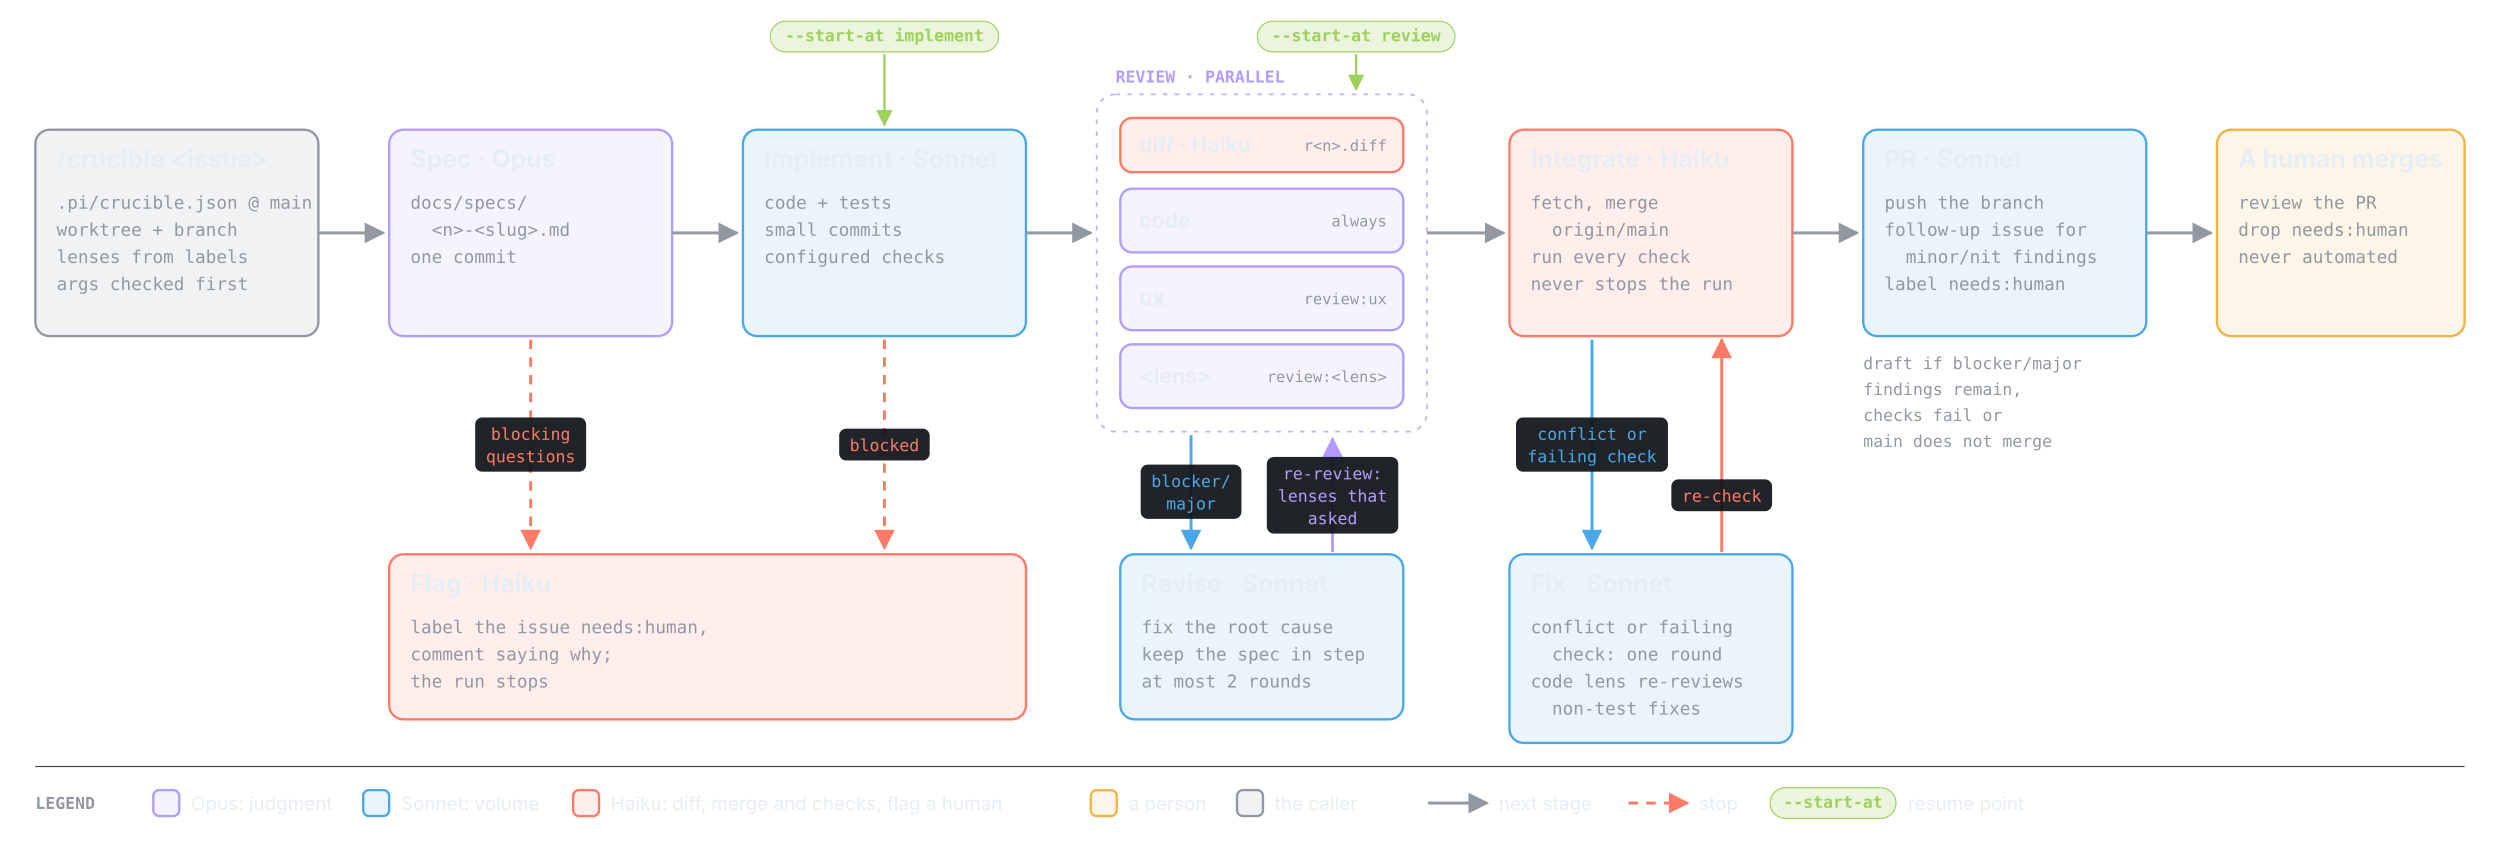
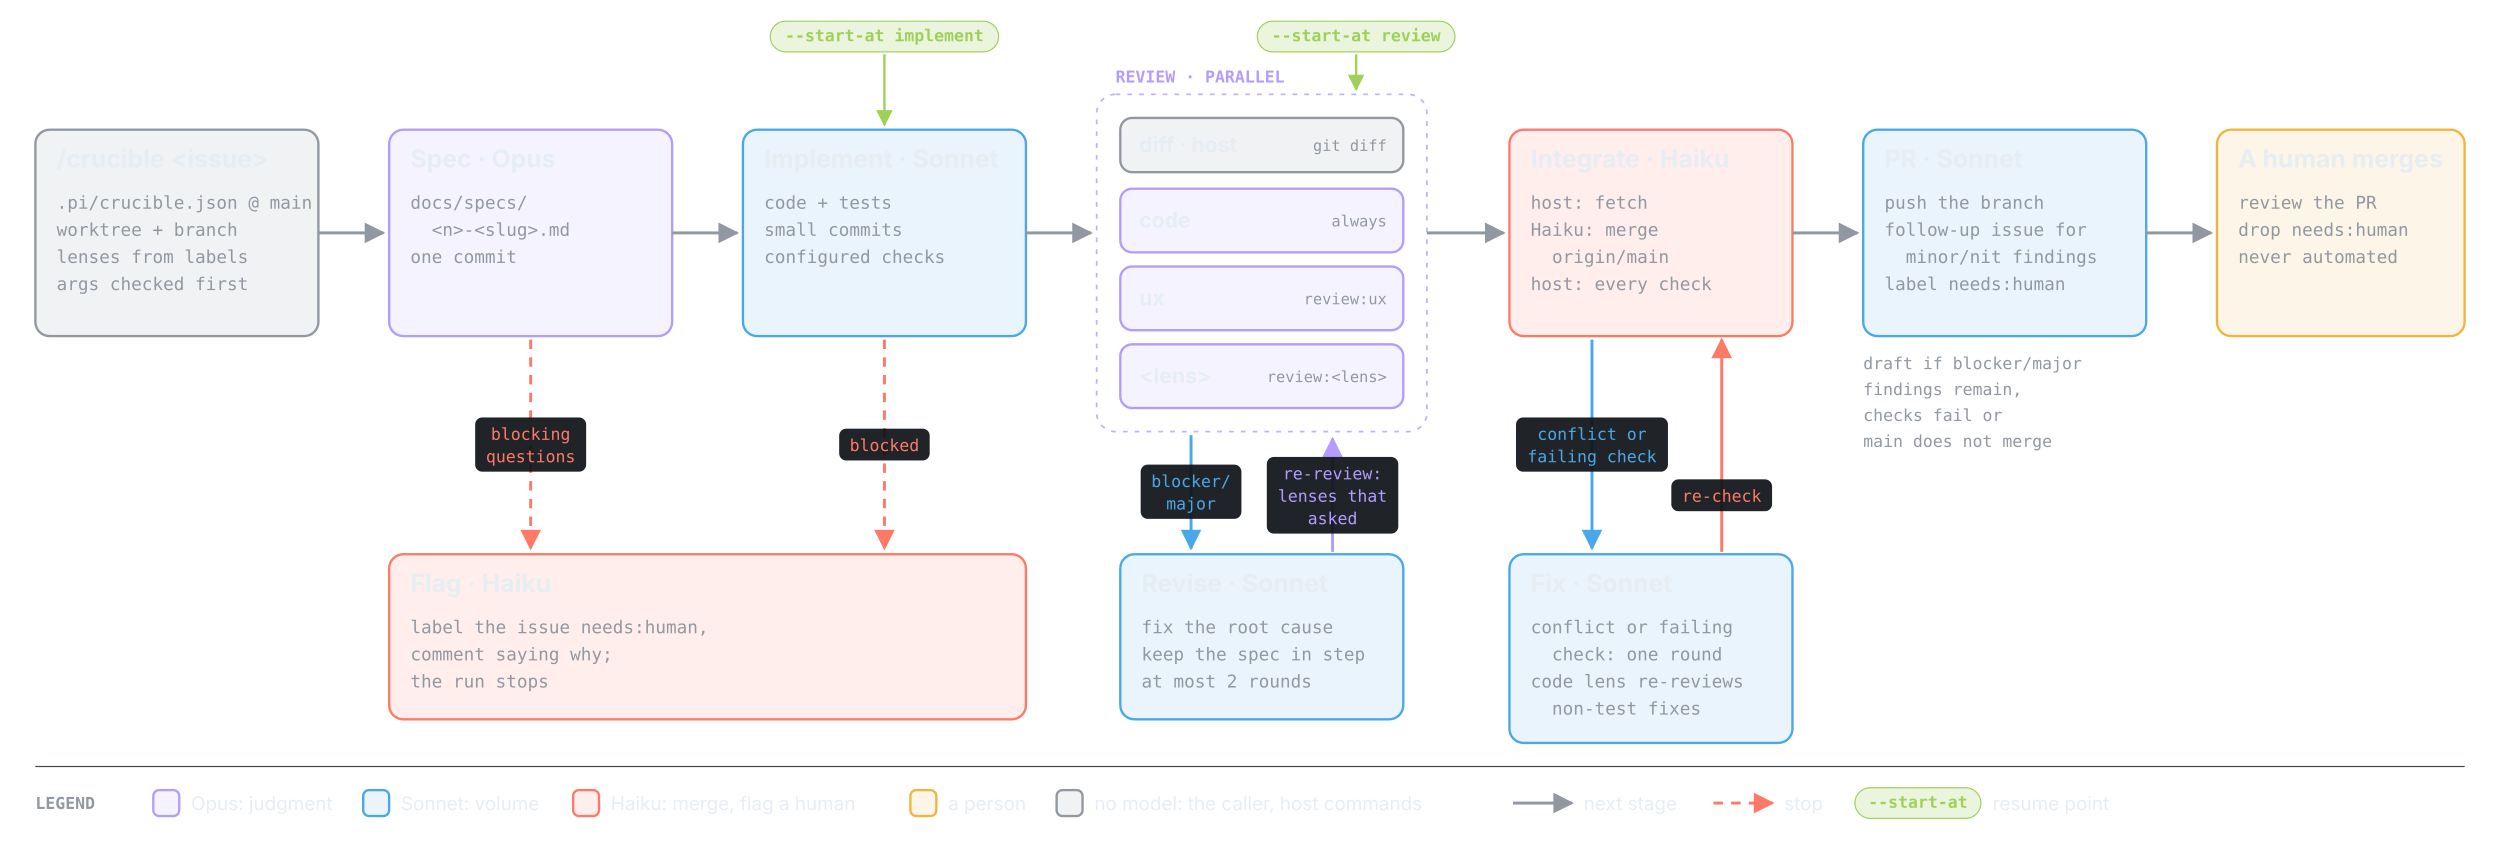
- <svg xmlns="http://www.w3.org/2000/svg" viewBox="0 0 2120 720" width="2120" height="720" role="img" aria-label="The pi-crucible workflow: launch, spec (Opus), implement (Sonnet), a diff (Haiku) before each round of parallel review lenses (Opus), up to two revise rounds (Sonnet), integration with main (Haiku, one Sonnet fix round), then a PR (Sonnet) that a human merges. Spec or implement can stop and flag a human.">
+ <svg xmlns="http://www.w3.org/2000/svg" viewBox="0 0 2120 720" width="2120" height="720" role="img" aria-label="The pi-crucible workflow: launch, spec (Opus), implement (Sonnet), a diff (host command) before each round of parallel review lenses (Opus), up to two revise rounds (Sonnet), integration with main (Haiku merges, host commands fetch and run the checks, one Sonnet fix round), then a PR (Sonnet) that a human merges. Spec or implement can stop and flag a human.">
  <defs>
    <marker id="ah-MUTED" viewBox="0 0 10 10" refX="9" refY="5" markerWidth="7" markerHeight="7" orient="auto-start-reverse">
      <path d="M0,0 L10,5 L0,10 z" fill="#9198a1" />
    </marker>
    <marker id="ah-VIOLET" viewBox="0 0 10 10" refX="9" refY="5" markerWidth="7" markerHeight="7" orient="auto-start-reverse">
      <path d="M0,0 L10,5 L0,10 z" fill="#b49cff" />
    </marker>
    <marker id="ah-BLUE" viewBox="0 0 10 10" refX="9" refY="5" markerWidth="7" markerHeight="7" orient="auto-start-reverse">
      <path d="M0,0 L10,5 L0,10 z" fill="#4aa8e8" />
    </marker>
    <marker id="ah-GREEN" viewBox="0 0 10 10" refX="9" refY="5" markerWidth="7" markerHeight="7" orient="auto-start-reverse">
      <path d="M0,0 L10,5 L0,10 z" fill="#9fd05a" />
    </marker>
    <marker id="ah-AMBER" viewBox="0 0 10 10" refX="9" refY="5" markerWidth="7" markerHeight="7" orient="auto-start-reverse">
      <path d="M0,0 L10,5 L0,10 z" fill="#f2b441" />
    </marker>
    <marker id="ah-CORAL" viewBox="0 0 10 10" refX="9" refY="5" markerWidth="7" markerHeight="7" orient="auto-start-reverse">
      <path d="M0,0 L10,5 L0,10 z" fill="#ff7a66" />
    </marker>
  </defs>
  <rect x="30" y="110" width="240" height="175" rx="12" fill="#9198a11f" stroke="#9198a1" stroke-width="2" />
  <text x="48" y="142" font-family="Inter, 'Helvetica Neue', Helvetica, Arial, sans-serif" font-size="21" fill="#e6edf3" font-weight="650" text-anchor="start" xml:space="preserve">/crucible &lt;issue&gt;</text>
  <text x="48" y="177" font-family="'JetBrains Mono', Menlo, Consolas, 'DejaVu Sans Mono', monospace" font-size="15" fill="#9198a1" font-weight="400" text-anchor="start" xml:space="preserve">.pi/crucible.json @ main</text>
  <text x="48" y="200" font-family="'JetBrains Mono', Menlo, Consolas, 'DejaVu Sans Mono', monospace" font-size="15" fill="#9198a1" font-weight="400" text-anchor="start" xml:space="preserve">worktree + branch</text>
  <text x="48" y="223" font-family="'JetBrains Mono', Menlo, Consolas, 'DejaVu Sans Mono', monospace" font-size="15" fill="#9198a1" font-weight="400" text-anchor="start" xml:space="preserve">lenses from labels</text>
  <text x="48" y="246" font-family="'JetBrains Mono', Menlo, Consolas, 'DejaVu Sans Mono', monospace" font-size="15" fill="#9198a1" font-weight="400" text-anchor="start" xml:space="preserve">args checked first</text>
  <rect x="330" y="110" width="240" height="175" rx="12" fill="#b49cff1f" stroke="#b49cff" stroke-width="2" />
  <text x="348" y="142" font-family="Inter, 'Helvetica Neue', Helvetica, Arial, sans-serif" font-size="21" fill="#e6edf3" font-weight="650" text-anchor="start" xml:space="preserve">Spec · Opus</text>
  <text x="348" y="177" font-family="'JetBrains Mono', Menlo, Consolas, 'DejaVu Sans Mono', monospace" font-size="15" fill="#9198a1" font-weight="400" text-anchor="start" xml:space="preserve">docs/specs/</text>
  <text x="348" y="200" font-family="'JetBrains Mono', Menlo, Consolas, 'DejaVu Sans Mono', monospace" font-size="15" fill="#9198a1" font-weight="400" text-anchor="start" xml:space="preserve">  &lt;n&gt;-&lt;slug&gt;.md</text>
  <text x="348" y="223" font-family="'JetBrains Mono', Menlo, Consolas, 'DejaVu Sans Mono', monospace" font-size="15" fill="#9198a1" font-weight="400" text-anchor="start" xml:space="preserve">one commit</text>
  <rect x="630" y="110" width="240" height="175" rx="12" fill="#4aa8e81f" stroke="#4aa8e8" stroke-width="2" />
  <text x="648" y="142" font-family="Inter, 'Helvetica Neue', Helvetica, Arial, sans-serif" font-size="21" fill="#e6edf3" font-weight="650" text-anchor="start" xml:space="preserve">Implement · Sonnet</text>
  <text x="648" y="177" font-family="'JetBrains Mono', Menlo, Consolas, 'DejaVu Sans Mono', monospace" font-size="15" fill="#9198a1" font-weight="400" text-anchor="start" xml:space="preserve">code + tests</text>
  <text x="648" y="200" font-family="'JetBrains Mono', Menlo, Consolas, 'DejaVu Sans Mono', monospace" font-size="15" fill="#9198a1" font-weight="400" text-anchor="start" xml:space="preserve">small commits</text>
  <text x="648" y="223" font-family="'JetBrains Mono', Menlo, Consolas, 'DejaVu Sans Mono', monospace" font-size="15" fill="#9198a1" font-weight="400" text-anchor="start" xml:space="preserve">configured checks</text>
  <rect x="930" y="80" width="280" height="286" rx="16" fill="none" stroke="#b49cff" stroke-width="1.5" stroke-dasharray="4 6" opacity="0.8" />
  <text x="946" y="70" font-family="'JetBrains Mono', Menlo, Consolas, 'DejaVu Sans Mono', monospace" font-size="14" fill="#b49cff" font-weight="700" text-anchor="start" xml:space="preserve">REVIEW · PARALLEL</text>
-   <rect x="950" y="100" width="240" height="46" rx="10" fill="#ff7a661f" stroke="#ff7a66" stroke-width="2" />
-   <text x="966" y="129.0" font-family="Inter, 'Helvetica Neue', Helvetica, Arial, sans-serif" font-size="18" fill="#e6edf3" font-weight="650" text-anchor="start" xml:space="preserve">diff · Haiku</text>
-   <text x="1176" y="128.0" font-family="'JetBrains Mono', Menlo, Consolas, 'DejaVu Sans Mono', monospace" font-size="13" fill="#9198a1" font-weight="400" text-anchor="end" xml:space="preserve">r&lt;n&gt;.diff</text>
+   <rect x="950" y="100" width="240" height="46" rx="10" fill="#9198a11f" stroke="#9198a1" stroke-width="2" />
+   <text x="966" y="129.0" font-family="Inter, 'Helvetica Neue', Helvetica, Arial, sans-serif" font-size="18" fill="#e6edf3" font-weight="650" text-anchor="start" xml:space="preserve">diff · host</text>
+   <text x="1176" y="128.0" font-family="'JetBrains Mono', Menlo, Consolas, 'DejaVu Sans Mono', monospace" font-size="13" fill="#9198a1" font-weight="400" text-anchor="end" xml:space="preserve">git diff</text>
  <rect x="950" y="160" width="240" height="54" rx="10" fill="#b49cff1f" stroke="#b49cff" stroke-width="2" />
  <text x="966" y="193.0" font-family="Inter, 'Helvetica Neue', Helvetica, Arial, sans-serif" font-size="18" fill="#e6edf3" font-weight="650" text-anchor="start" xml:space="preserve">code</text>
  <text x="1176" y="192.0" font-family="'JetBrains Mono', Menlo, Consolas, 'DejaVu Sans Mono', monospace" font-size="13" fill="#9198a1" font-weight="400" text-anchor="end" xml:space="preserve">always</text>
  <rect x="950" y="226" width="240" height="54" rx="10" fill="#b49cff1f" stroke="#b49cff" stroke-width="2" />
  <text x="966" y="259.0" font-family="Inter, 'Helvetica Neue', Helvetica, Arial, sans-serif" font-size="18" fill="#e6edf3" font-weight="650" text-anchor="start" xml:space="preserve">ux</text>
  <text x="1176" y="258.0" font-family="'JetBrains Mono', Menlo, Consolas, 'DejaVu Sans Mono', monospace" font-size="13" fill="#9198a1" font-weight="400" text-anchor="end" xml:space="preserve">review:ux</text>
  <rect x="950" y="292" width="240" height="54" rx="10" fill="#b49cff1f" stroke="#b49cff" stroke-width="2" />
  <text x="966" y="325.0" font-family="Inter, 'Helvetica Neue', Helvetica, Arial, sans-serif" font-size="18" fill="#e6edf3" font-weight="650" text-anchor="start" xml:space="preserve">&lt;lens&gt;</text>
  <text x="1176" y="324.0" font-family="'JetBrains Mono', Menlo, Consolas, 'DejaVu Sans Mono', monospace" font-size="13" fill="#9198a1" font-weight="400" text-anchor="end" xml:space="preserve">review:&lt;lens&gt;</text>
  <rect x="1280" y="110" width="240" height="175" rx="12" fill="#ff7a661f" stroke="#ff7a66" stroke-width="2" />
  <text x="1298" y="142" font-family="Inter, 'Helvetica Neue', Helvetica, Arial, sans-serif" font-size="21" fill="#e6edf3" font-weight="650" text-anchor="start" xml:space="preserve">Integrate · Haiku</text>
-   <text x="1298" y="177" font-family="'JetBrains Mono', Menlo, Consolas, 'DejaVu Sans Mono', monospace" font-size="15" fill="#9198a1" font-weight="400" text-anchor="start" xml:space="preserve">fetch, merge</text>
-   <text x="1298" y="200" font-family="'JetBrains Mono', Menlo, Consolas, 'DejaVu Sans Mono', monospace" font-size="15" fill="#9198a1" font-weight="400" text-anchor="start" xml:space="preserve">  origin/main</text>
-   <text x="1298" y="223" font-family="'JetBrains Mono', Menlo, Consolas, 'DejaVu Sans Mono', monospace" font-size="15" fill="#9198a1" font-weight="400" text-anchor="start" xml:space="preserve">run every check</text>
-   <text x="1298" y="246" font-family="'JetBrains Mono', Menlo, Consolas, 'DejaVu Sans Mono', monospace" font-size="15" fill="#9198a1" font-weight="400" text-anchor="start" xml:space="preserve">never stops the run</text>
+   <text x="1298" y="177" font-family="'JetBrains Mono', Menlo, Consolas, 'DejaVu Sans Mono', monospace" font-size="15" fill="#9198a1" font-weight="400" text-anchor="start" xml:space="preserve">host: fetch</text>
+   <text x="1298" y="200" font-family="'JetBrains Mono', Menlo, Consolas, 'DejaVu Sans Mono', monospace" font-size="15" fill="#9198a1" font-weight="400" text-anchor="start" xml:space="preserve">Haiku: merge</text>
+   <text x="1298" y="223" font-family="'JetBrains Mono', Menlo, Consolas, 'DejaVu Sans Mono', monospace" font-size="15" fill="#9198a1" font-weight="400" text-anchor="start" xml:space="preserve">  origin/main</text>
+   <text x="1298" y="246" font-family="'JetBrains Mono', Menlo, Consolas, 'DejaVu Sans Mono', monospace" font-size="15" fill="#9198a1" font-weight="400" text-anchor="start" xml:space="preserve">host: every check</text>
  <rect x="1580" y="110" width="240" height="175" rx="12" fill="#4aa8e81f" stroke="#4aa8e8" stroke-width="2" />
  <text x="1598" y="142" font-family="Inter, 'Helvetica Neue', Helvetica, Arial, sans-serif" font-size="21" fill="#e6edf3" font-weight="650" text-anchor="start" xml:space="preserve">PR · Sonnet</text>
  <text x="1598" y="177" font-family="'JetBrains Mono', Menlo, Consolas, 'DejaVu Sans Mono', monospace" font-size="15" fill="#9198a1" font-weight="400" text-anchor="start" xml:space="preserve">push the branch</text>
  <text x="1598" y="200" font-family="'JetBrains Mono', Menlo, Consolas, 'DejaVu Sans Mono', monospace" font-size="15" fill="#9198a1" font-weight="400" text-anchor="start" xml:space="preserve">follow-up issue for</text>
  <text x="1598" y="223" font-family="'JetBrains Mono', Menlo, Consolas, 'DejaVu Sans Mono', monospace" font-size="15" fill="#9198a1" font-weight="400" text-anchor="start" xml:space="preserve">  minor/nit findings</text>
  <text x="1598" y="246" font-family="'JetBrains Mono', Menlo, Consolas, 'DejaVu Sans Mono', monospace" font-size="15" fill="#9198a1" font-weight="400" text-anchor="start" xml:space="preserve">label needs:human</text>
  <text x="1580" y="313" font-family="'JetBrains Mono', Menlo, Consolas, 'DejaVu Sans Mono', monospace" font-size="14" fill="#9198a1" font-weight="400" text-anchor="start" xml:space="preserve">draft if blocker/major</text>
  <text x="1580" y="335" font-family="'JetBrains Mono', Menlo, Consolas, 'DejaVu Sans Mono', monospace" font-size="14" fill="#9198a1" font-weight="400" text-anchor="start" xml:space="preserve">findings remain,</text>
  <text x="1580" y="357" font-family="'JetBrains Mono', Menlo, Consolas, 'DejaVu Sans Mono', monospace" font-size="14" fill="#9198a1" font-weight="400" text-anchor="start" xml:space="preserve">checks fail or</text>
  <text x="1580" y="379" font-family="'JetBrains Mono', Menlo, Consolas, 'DejaVu Sans Mono', monospace" font-size="14" fill="#9198a1" font-weight="400" text-anchor="start" xml:space="preserve">main does not merge</text>
  <rect x="1880" y="110" width="210" height="175" rx="12" fill="#f2b4411f" stroke="#f2b441" stroke-width="2" />
  <text x="1898" y="142" font-family="Inter, 'Helvetica Neue', Helvetica, Arial, sans-serif" font-size="21" fill="#e6edf3" font-weight="650" text-anchor="start" xml:space="preserve">A human merges</text>
  <text x="1898" y="177" font-family="'JetBrains Mono', Menlo, Consolas, 'DejaVu Sans Mono', monospace" font-size="15" fill="#9198a1" font-weight="400" text-anchor="start" xml:space="preserve">review the PR</text>
  <text x="1898" y="200" font-family="'JetBrains Mono', Menlo, Consolas, 'DejaVu Sans Mono', monospace" font-size="15" fill="#9198a1" font-weight="400" text-anchor="start" xml:space="preserve">drop needs:human</text>
  <text x="1898" y="223" font-family="'JetBrains Mono', Menlo, Consolas, 'DejaVu Sans Mono', monospace" font-size="15" fill="#9198a1" font-weight="400" text-anchor="start" xml:space="preserve">never automated</text>
  <path d="M270,197.5 L325,197.5" fill="none" stroke="#9198a1" stroke-width="2.5" marker-end="url(#ah-MUTED)" />
  <path d="M570,197.5 L625,197.5" fill="none" stroke="#9198a1" stroke-width="2.5" marker-end="url(#ah-MUTED)" />
  <path d="M870,197.5 L925,197.5" fill="none" stroke="#9198a1" stroke-width="2.5" marker-end="url(#ah-MUTED)" />
  <path d="M1210,197.5 L1275,197.5" fill="none" stroke="#9198a1" stroke-width="2.5" marker-end="url(#ah-MUTED)" />
  <path d="M1520,197.5 L1575,197.5" fill="none" stroke="#9198a1" stroke-width="2.5" marker-end="url(#ah-MUTED)" />
  <path d="M1820,197.5 L1875,197.5" fill="none" stroke="#9198a1" stroke-width="2.5" marker-end="url(#ah-MUTED)" />
  <rect x="950" y="470" width="240" height="140" rx="12" fill="#4aa8e81f" stroke="#4aa8e8" stroke-width="2" />
  <text x="968" y="502" font-family="Inter, 'Helvetica Neue', Helvetica, Arial, sans-serif" font-size="21" fill="#e6edf3" font-weight="650" text-anchor="start" xml:space="preserve">Revise · Sonnet</text>
  <text x="968" y="537" font-family="'JetBrains Mono', Menlo, Consolas, 'DejaVu Sans Mono', monospace" font-size="15" fill="#9198a1" font-weight="400" text-anchor="start" xml:space="preserve">fix the root cause</text>
  <text x="968" y="560" font-family="'JetBrains Mono', Menlo, Consolas, 'DejaVu Sans Mono', monospace" font-size="15" fill="#9198a1" font-weight="400" text-anchor="start" xml:space="preserve">keep the spec in step</text>
  <text x="968" y="583" font-family="'JetBrains Mono', Menlo, Consolas, 'DejaVu Sans Mono', monospace" font-size="15" fill="#9198a1" font-weight="400" text-anchor="start" xml:space="preserve">at most 2 rounds</text>
  <path d="M1010,369 L1010,465" fill="none" stroke="#4aa8e8" stroke-width="2.5" marker-end="url(#ah-BLUE)" />
  <rect x="967.28" y="394.0" width="85.44" height="46" rx="6" fill="#0d1117" opacity="0.92" />
  <text x="1010" y="413.0" font-family="'JetBrains Mono', Menlo, Consolas, 'DejaVu Sans Mono', monospace" font-size="14" fill="#4aa8e8" font-weight="500" text-anchor="middle" xml:space="preserve">blocker/</text>
  <text x="1010" y="432.0" font-family="'JetBrains Mono', Menlo, Consolas, 'DejaVu Sans Mono', monospace" font-size="14" fill="#4aa8e8" font-weight="500" text-anchor="middle" xml:space="preserve">major</text>
  <path d="M1130,468 L1130,372" fill="none" stroke="#b49cff" stroke-width="2.5" marker-end="url(#ah-VIOLET)" />
  <rect x="1074.26" y="387.5" width="111.48" height="65" rx="6" fill="#0d1117" opacity="0.92" />
  <text x="1130" y="406.5" font-family="'JetBrains Mono', Menlo, Consolas, 'DejaVu Sans Mono', monospace" font-size="14" fill="#b49cff" font-weight="500" text-anchor="middle" xml:space="preserve">re-review:</text>
  <text x="1130" y="425.5" font-family="'JetBrains Mono', Menlo, Consolas, 'DejaVu Sans Mono', monospace" font-size="14" fill="#b49cff" font-weight="500" text-anchor="middle" xml:space="preserve">lenses that</text>
  <text x="1130" y="444.5" font-family="'JetBrains Mono', Menlo, Consolas, 'DejaVu Sans Mono', monospace" font-size="14" fill="#b49cff" font-weight="500" text-anchor="middle" xml:space="preserve">asked</text>
  <rect x="1280" y="470" width="240" height="160" rx="12" fill="#4aa8e81f" stroke="#4aa8e8" stroke-width="2" />
  <text x="1298" y="502" font-family="Inter, 'Helvetica Neue', Helvetica, Arial, sans-serif" font-size="21" fill="#e6edf3" font-weight="650" text-anchor="start" xml:space="preserve">Fix · Sonnet</text>
  <text x="1298" y="537" font-family="'JetBrains Mono', Menlo, Consolas, 'DejaVu Sans Mono', monospace" font-size="15" fill="#9198a1" font-weight="400" text-anchor="start" xml:space="preserve">conflict or failing</text>
  <text x="1298" y="560" font-family="'JetBrains Mono', Menlo, Consolas, 'DejaVu Sans Mono', monospace" font-size="15" fill="#9198a1" font-weight="400" text-anchor="start" xml:space="preserve">  check: one round</text>
  <text x="1298" y="583" font-family="'JetBrains Mono', Menlo, Consolas, 'DejaVu Sans Mono', monospace" font-size="15" fill="#9198a1" font-weight="400" text-anchor="start" xml:space="preserve">code lens re-reviews</text>
  <text x="1298" y="606" font-family="'JetBrains Mono', Menlo, Consolas, 'DejaVu Sans Mono', monospace" font-size="15" fill="#9198a1" font-weight="400" text-anchor="start" xml:space="preserve">  non-test fixes</text>
  <path d="M1350,288 L1350,465" fill="none" stroke="#4aa8e8" stroke-width="2.5" marker-end="url(#ah-BLUE)" />
  <rect x="1285.58" y="354.0" width="128.84" height="46" rx="6" fill="#0d1117" opacity="0.92" />
  <text x="1350" y="373.0" font-family="'JetBrains Mono', Menlo, Consolas, 'DejaVu Sans Mono', monospace" font-size="14" fill="#4aa8e8" font-weight="500" text-anchor="middle" xml:space="preserve">conflict or</text>
  <text x="1350" y="392.0" font-family="'JetBrains Mono', Menlo, Consolas, 'DejaVu Sans Mono', monospace" font-size="14" fill="#4aa8e8" font-weight="500" text-anchor="middle" xml:space="preserve">failing check</text>
  <path d="M1460,468 L1460,288" fill="none" stroke="#ff7a66" stroke-width="2.5" marker-end="url(#ah-CORAL)" />
  <rect x="1417.28" y="406.5" width="85.44" height="27" rx="6" fill="#0d1117" opacity="0.92" />
  <text x="1460" y="425.5" font-family="'JetBrains Mono', Menlo, Consolas, 'DejaVu Sans Mono', monospace" font-size="14" fill="#ff7a66" font-weight="500" text-anchor="middle" xml:space="preserve">re-check</text>
  <rect x="330" y="470" width="540" height="140" rx="12" fill="#ff7a661f" stroke="#ff7a66" stroke-width="2" />
  <text x="348" y="502" font-family="Inter, 'Helvetica Neue', Helvetica, Arial, sans-serif" font-size="21" fill="#e6edf3" font-weight="650" text-anchor="start" xml:space="preserve">Flag · Haiku</text>
  <text x="348" y="537" font-family="'JetBrains Mono', Menlo, Consolas, 'DejaVu Sans Mono', monospace" font-size="15" fill="#9198a1" font-weight="400" text-anchor="start" xml:space="preserve">label the issue needs:human,</text>
  <text x="348" y="560" font-family="'JetBrains Mono', Menlo, Consolas, 'DejaVu Sans Mono', monospace" font-size="15" fill="#9198a1" font-weight="400" text-anchor="start" xml:space="preserve">comment saying why;</text>
  <text x="348" y="583" font-family="'JetBrains Mono', Menlo, Consolas, 'DejaVu Sans Mono', monospace" font-size="15" fill="#9198a1" font-weight="400" text-anchor="start" xml:space="preserve">the run stops</text>
  <path d="M450,288 L450,465" fill="none" stroke="#ff7a66" stroke-width="2.5" stroke-dasharray="8 7" marker-end="url(#ah-CORAL)" />
  <rect x="402.94" y="354.0" width="94.12" height="46" rx="6" fill="#0d1117" opacity="0.92" />
  <text x="450" y="373.0" font-family="'JetBrains Mono', Menlo, Consolas, 'DejaVu Sans Mono', monospace" font-size="14" fill="#ff7a66" font-weight="500" text-anchor="middle" xml:space="preserve">blocking</text>
  <text x="450" y="392.0" font-family="'JetBrains Mono', Menlo, Consolas, 'DejaVu Sans Mono', monospace" font-size="14" fill="#ff7a66" font-weight="500" text-anchor="middle" xml:space="preserve">questions</text>
  <path d="M750,288 L750,465" fill="none" stroke="#ff7a66" stroke-width="2.5" stroke-dasharray="8 7" marker-end="url(#ah-CORAL)" />
  <rect x="711.62" y="363.5" width="76.76" height="27" rx="6" fill="#0d1117" opacity="0.92" />
  <text x="750" y="382.5" font-family="'JetBrains Mono', Menlo, Consolas, 'DejaVu Sans Mono', monospace" font-size="14" fill="#ff7a66" font-weight="500" text-anchor="middle" xml:space="preserve">blocked</text>
  <rect x="653.2" y="18" width="193.6" height="26" rx="13.0" fill="#9fd05a33" stroke="#9fd05a" />
  <text x="750.0" y="35" font-family="'JetBrains Mono', Menlo, Consolas, 'DejaVu Sans Mono', monospace" font-size="14" fill="#9fd05a" font-weight="600" text-anchor="middle" xml:space="preserve">--start-at implement</text>
  <path d="M750,46 L750,106" fill="none" stroke="#9fd05a" stroke-width="2" marker-end="url(#ah-GREEN)" />
  <rect x="1066.22" y="18" width="167.56" height="26" rx="13.0" fill="#9fd05a33" stroke="#9fd05a" />
  <text x="1150.0" y="35" font-family="'JetBrains Mono', Menlo, Consolas, 'DejaVu Sans Mono', monospace" font-size="14" fill="#9fd05a" font-weight="600" text-anchor="middle" xml:space="preserve">--start-at review</text>
  <path d="M1150,46 L1150,76" fill="none" stroke="#9fd05a" stroke-width="2" marker-end="url(#ah-GREEN)" />
  <line x1="30" y1="650" x2="2090" y2="650" stroke="#3d444d" />
  <text x="30" y="686" font-family="'JetBrains Mono', Menlo, Consolas, 'DejaVu Sans Mono', monospace" font-size="14" fill="#9198a1" font-weight="700" text-anchor="start" xml:space="preserve">LEGEND</text>
  <rect x="130" y="670" width="22" height="22" rx="5" fill="#b49cff1f" stroke="#b49cff" stroke-width="2" />
  <text x="162" y="687" font-family="Inter, 'Helvetica Neue', Helvetica, Arial, sans-serif" font-size="16" fill="#e6edf3" font-weight="400" text-anchor="start" xml:space="preserve">Opus: judgment</text>
  <rect x="308" y="670" width="22" height="22" rx="5" fill="#4aa8e81f" stroke="#4aa8e8" stroke-width="2" />
  <text x="340" y="687" font-family="Inter, 'Helvetica Neue', Helvetica, Arial, sans-serif" font-size="16" fill="#e6edf3" font-weight="400" text-anchor="start" xml:space="preserve">Sonnet: volume</text>
  <rect x="486" y="670" width="22" height="22" rx="5" fill="#ff7a661f" stroke="#ff7a66" stroke-width="2" />
-   <text x="518" y="687" font-family="Inter, 'Helvetica Neue', Helvetica, Arial, sans-serif" font-size="16" fill="#e6edf3" font-weight="400" text-anchor="start" xml:space="preserve">Haiku: diff, merge and checks, flag a human</text>
-   <rect x="925" y="670" width="22" height="22" rx="5" fill="#f2b4411f" stroke="#f2b441" stroke-width="2" />
-   <text x="957" y="687" font-family="Inter, 'Helvetica Neue', Helvetica, Arial, sans-serif" font-size="16" fill="#e6edf3" font-weight="400" text-anchor="start" xml:space="preserve">a person</text>
-   <rect x="1049" y="670" width="22" height="22" rx="5" fill="#9198a11f" stroke="#9198a1" stroke-width="2" />
-   <text x="1081" y="687" font-family="Inter, 'Helvetica Neue', Helvetica, Arial, sans-serif" font-size="16" fill="#e6edf3" font-weight="400" text-anchor="start" xml:space="preserve">the caller</text>
-   <path d="M1211,681 L1261,681" fill="none" stroke="#9198a1" stroke-width="2.5" marker-end="url(#ah-MUTED)" />
-   <text x="1271" y="687" font-family="Inter, 'Helvetica Neue', Helvetica, Arial, sans-serif" font-size="16" fill="#e6edf3" font-weight="400" text-anchor="start" xml:space="preserve">next stage</text>
-   <path d="M1381,681 L1431,681" fill="none" stroke="#ff7a66" stroke-width="2.5" stroke-dasharray="8 7" marker-end="url(#ah-CORAL)" />
-   <text x="1441" y="687" font-family="Inter, 'Helvetica Neue', Helvetica, Arial, sans-serif" font-size="16" fill="#e6edf3" font-weight="400" text-anchor="start" xml:space="preserve">stop</text>
-   <rect x="1501" y="668" width="106.8" height="26" rx="13.0" fill="#9fd05a33" stroke="#9fd05a" />
-   <text x="1554.4" y="685" font-family="'JetBrains Mono', Menlo, Consolas, 'DejaVu Sans Mono', monospace" font-size="14" fill="#9fd05a" font-weight="600" text-anchor="middle" xml:space="preserve">--start-at</text>
-   <text x="1617.8" y="687" font-family="Inter, 'Helvetica Neue', Helvetica, Arial, sans-serif" font-size="16" fill="#e6edf3" font-weight="400" text-anchor="start" xml:space="preserve">resume point</text>
+   <text x="518" y="687" font-family="Inter, 'Helvetica Neue', Helvetica, Arial, sans-serif" font-size="16" fill="#e6edf3" font-weight="400" text-anchor="start" xml:space="preserve">Haiku: merge, flag a human</text>
+   <rect x="772" y="670" width="22" height="22" rx="5" fill="#f2b4411f" stroke="#f2b441" stroke-width="2" />
+   <text x="804" y="687" font-family="Inter, 'Helvetica Neue', Helvetica, Arial, sans-serif" font-size="16" fill="#e6edf3" font-weight="400" text-anchor="start" xml:space="preserve">a person</text>
+   <rect x="896" y="670" width="22" height="22" rx="5" fill="#9198a11f" stroke="#9198a1" stroke-width="2" />
+   <text x="928" y="687" font-family="Inter, 'Helvetica Neue', Helvetica, Arial, sans-serif" font-size="16" fill="#e6edf3" font-weight="400" text-anchor="start" xml:space="preserve">no model: the caller, host commands</text>
+   <path d="M1283,681 L1333,681" fill="none" stroke="#9198a1" stroke-width="2.5" marker-end="url(#ah-MUTED)" />
+   <text x="1343" y="687" font-family="Inter, 'Helvetica Neue', Helvetica, Arial, sans-serif" font-size="16" fill="#e6edf3" font-weight="400" text-anchor="start" xml:space="preserve">next stage</text>
+   <path d="M1453,681 L1503,681" fill="none" stroke="#ff7a66" stroke-width="2.5" stroke-dasharray="8 7" marker-end="url(#ah-CORAL)" />
+   <text x="1513" y="687" font-family="Inter, 'Helvetica Neue', Helvetica, Arial, sans-serif" font-size="16" fill="#e6edf3" font-weight="400" text-anchor="start" xml:space="preserve">stop</text>
+   <rect x="1573" y="668" width="106.8" height="26" rx="13.0" fill="#9fd05a33" stroke="#9fd05a" />
+   <text x="1626.4" y="685" font-family="'JetBrains Mono', Menlo, Consolas, 'DejaVu Sans Mono', monospace" font-size="14" fill="#9fd05a" font-weight="600" text-anchor="middle" xml:space="preserve">--start-at</text>
+   <text x="1689.8" y="687" font-family="Inter, 'Helvetica Neue', Helvetica, Arial, sans-serif" font-size="16" fill="#e6edf3" font-weight="400" text-anchor="start" xml:space="preserve">resume point</text>
</svg>
